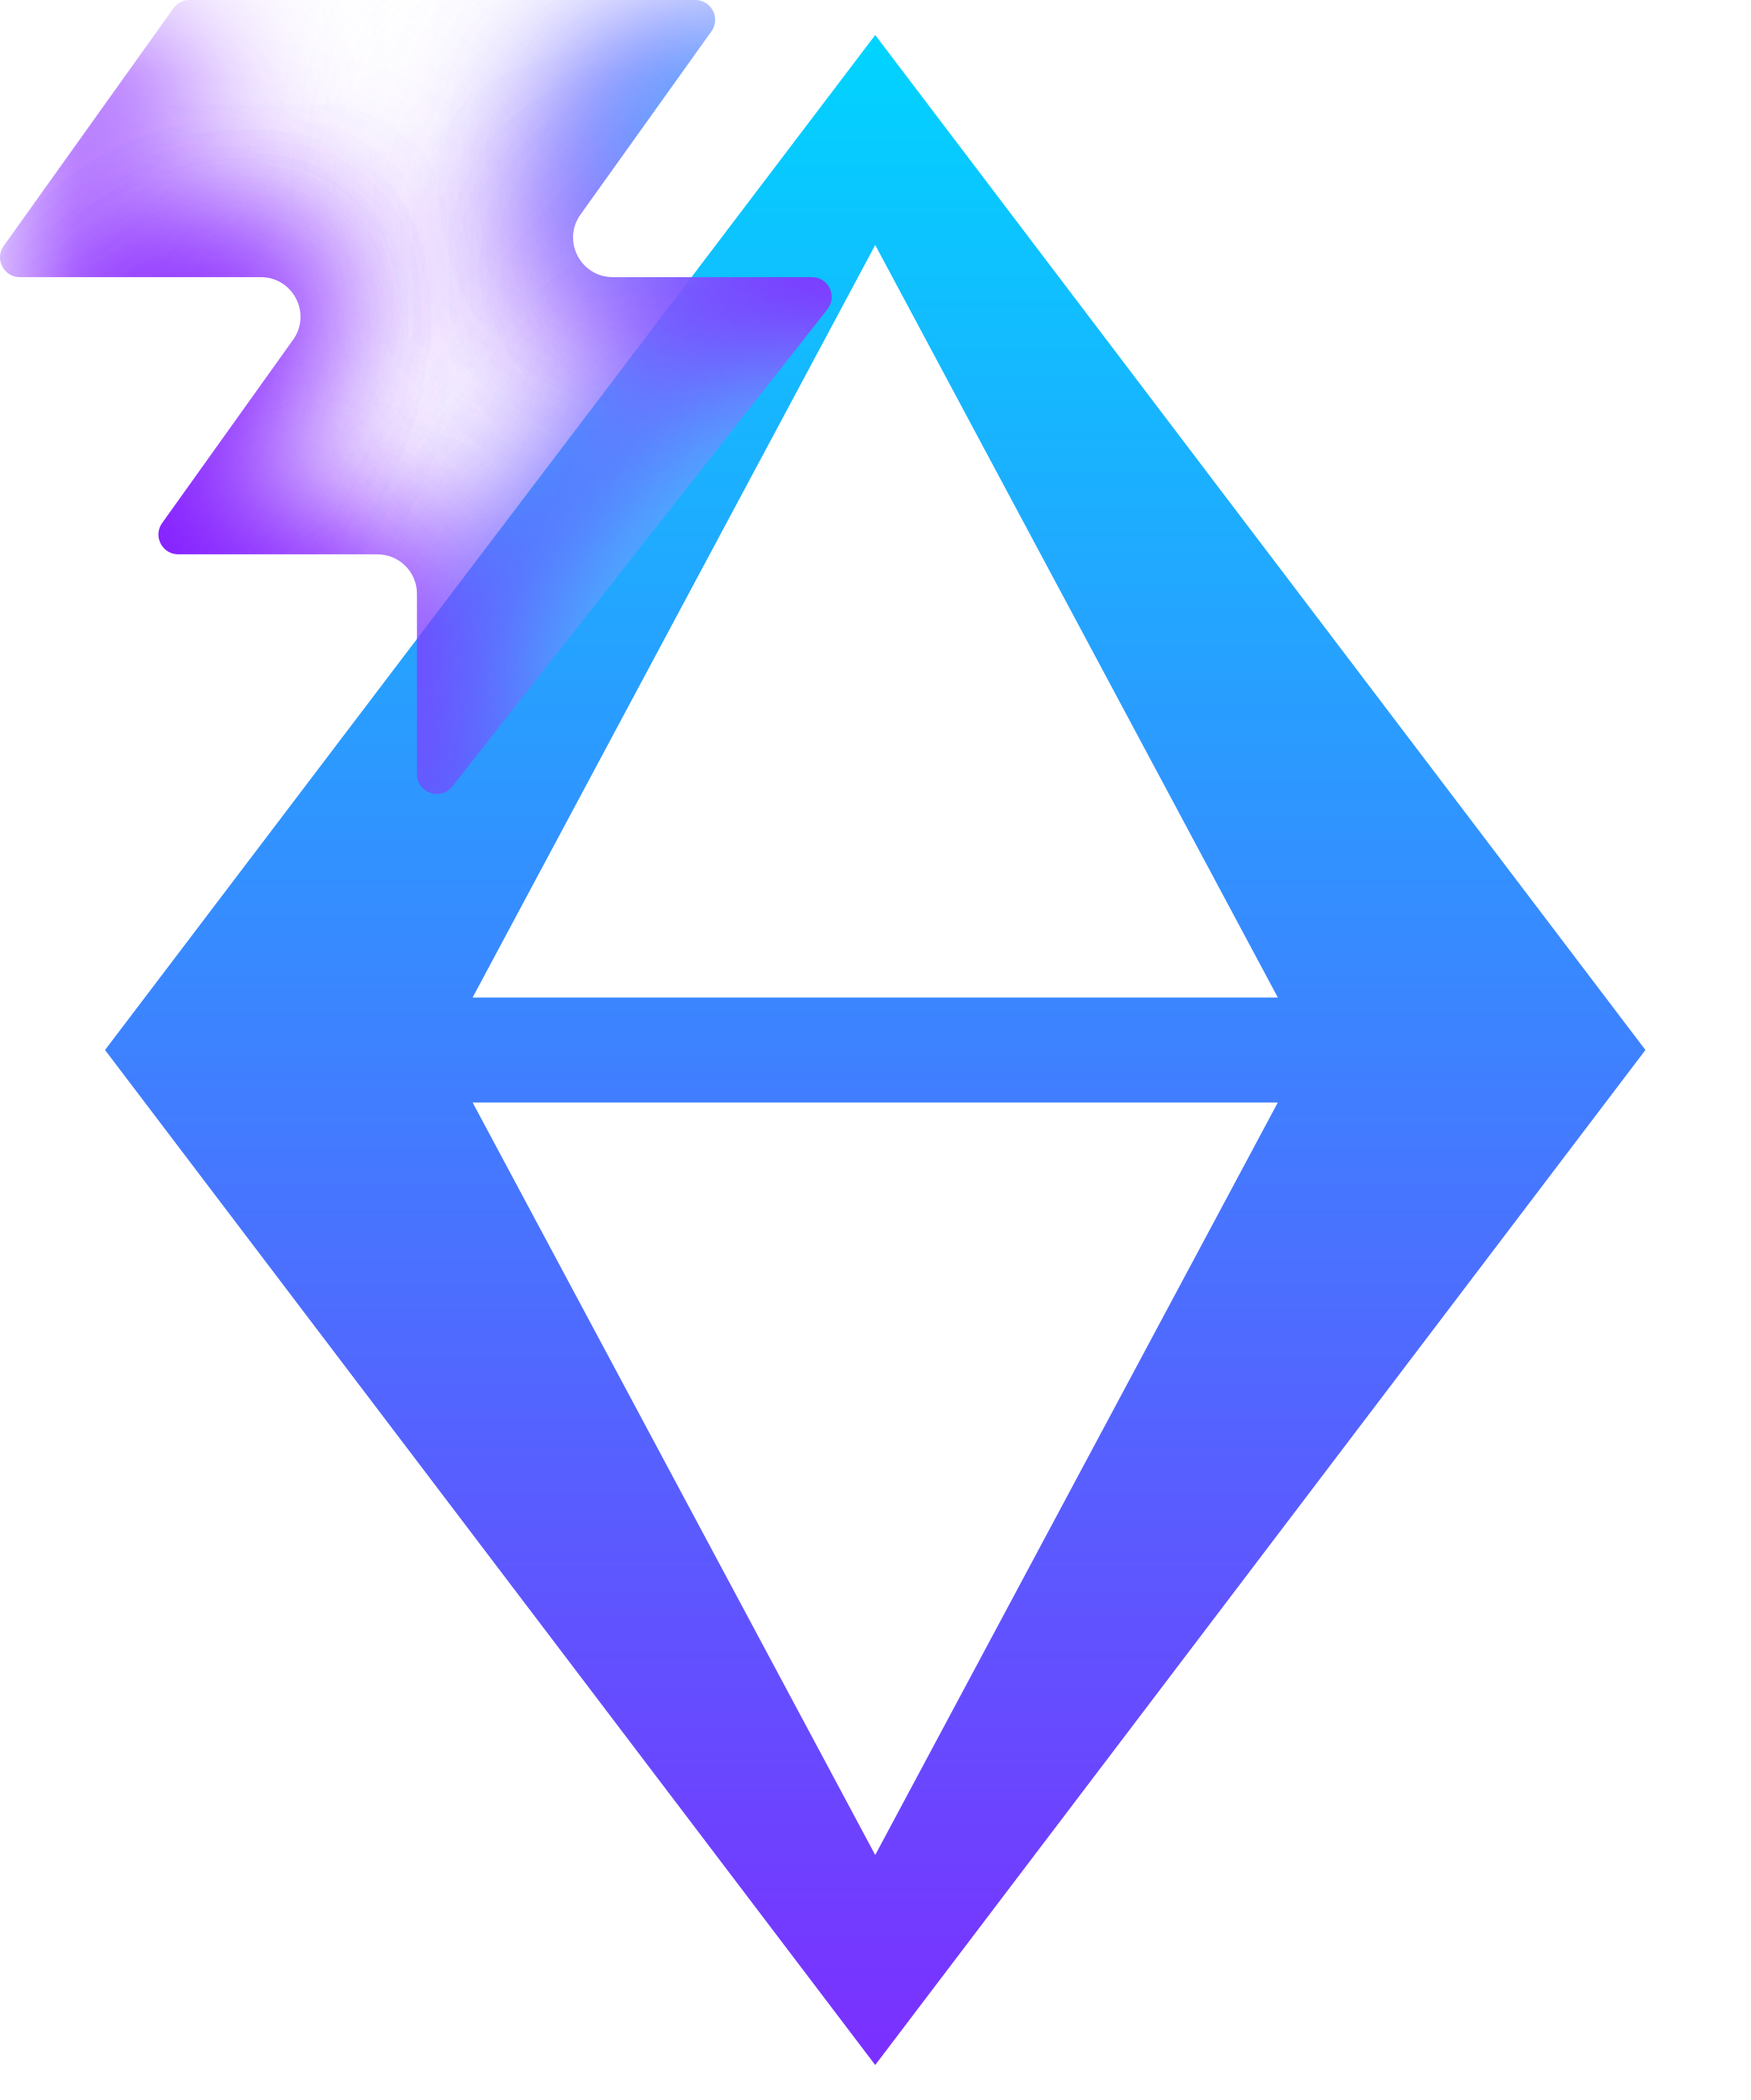
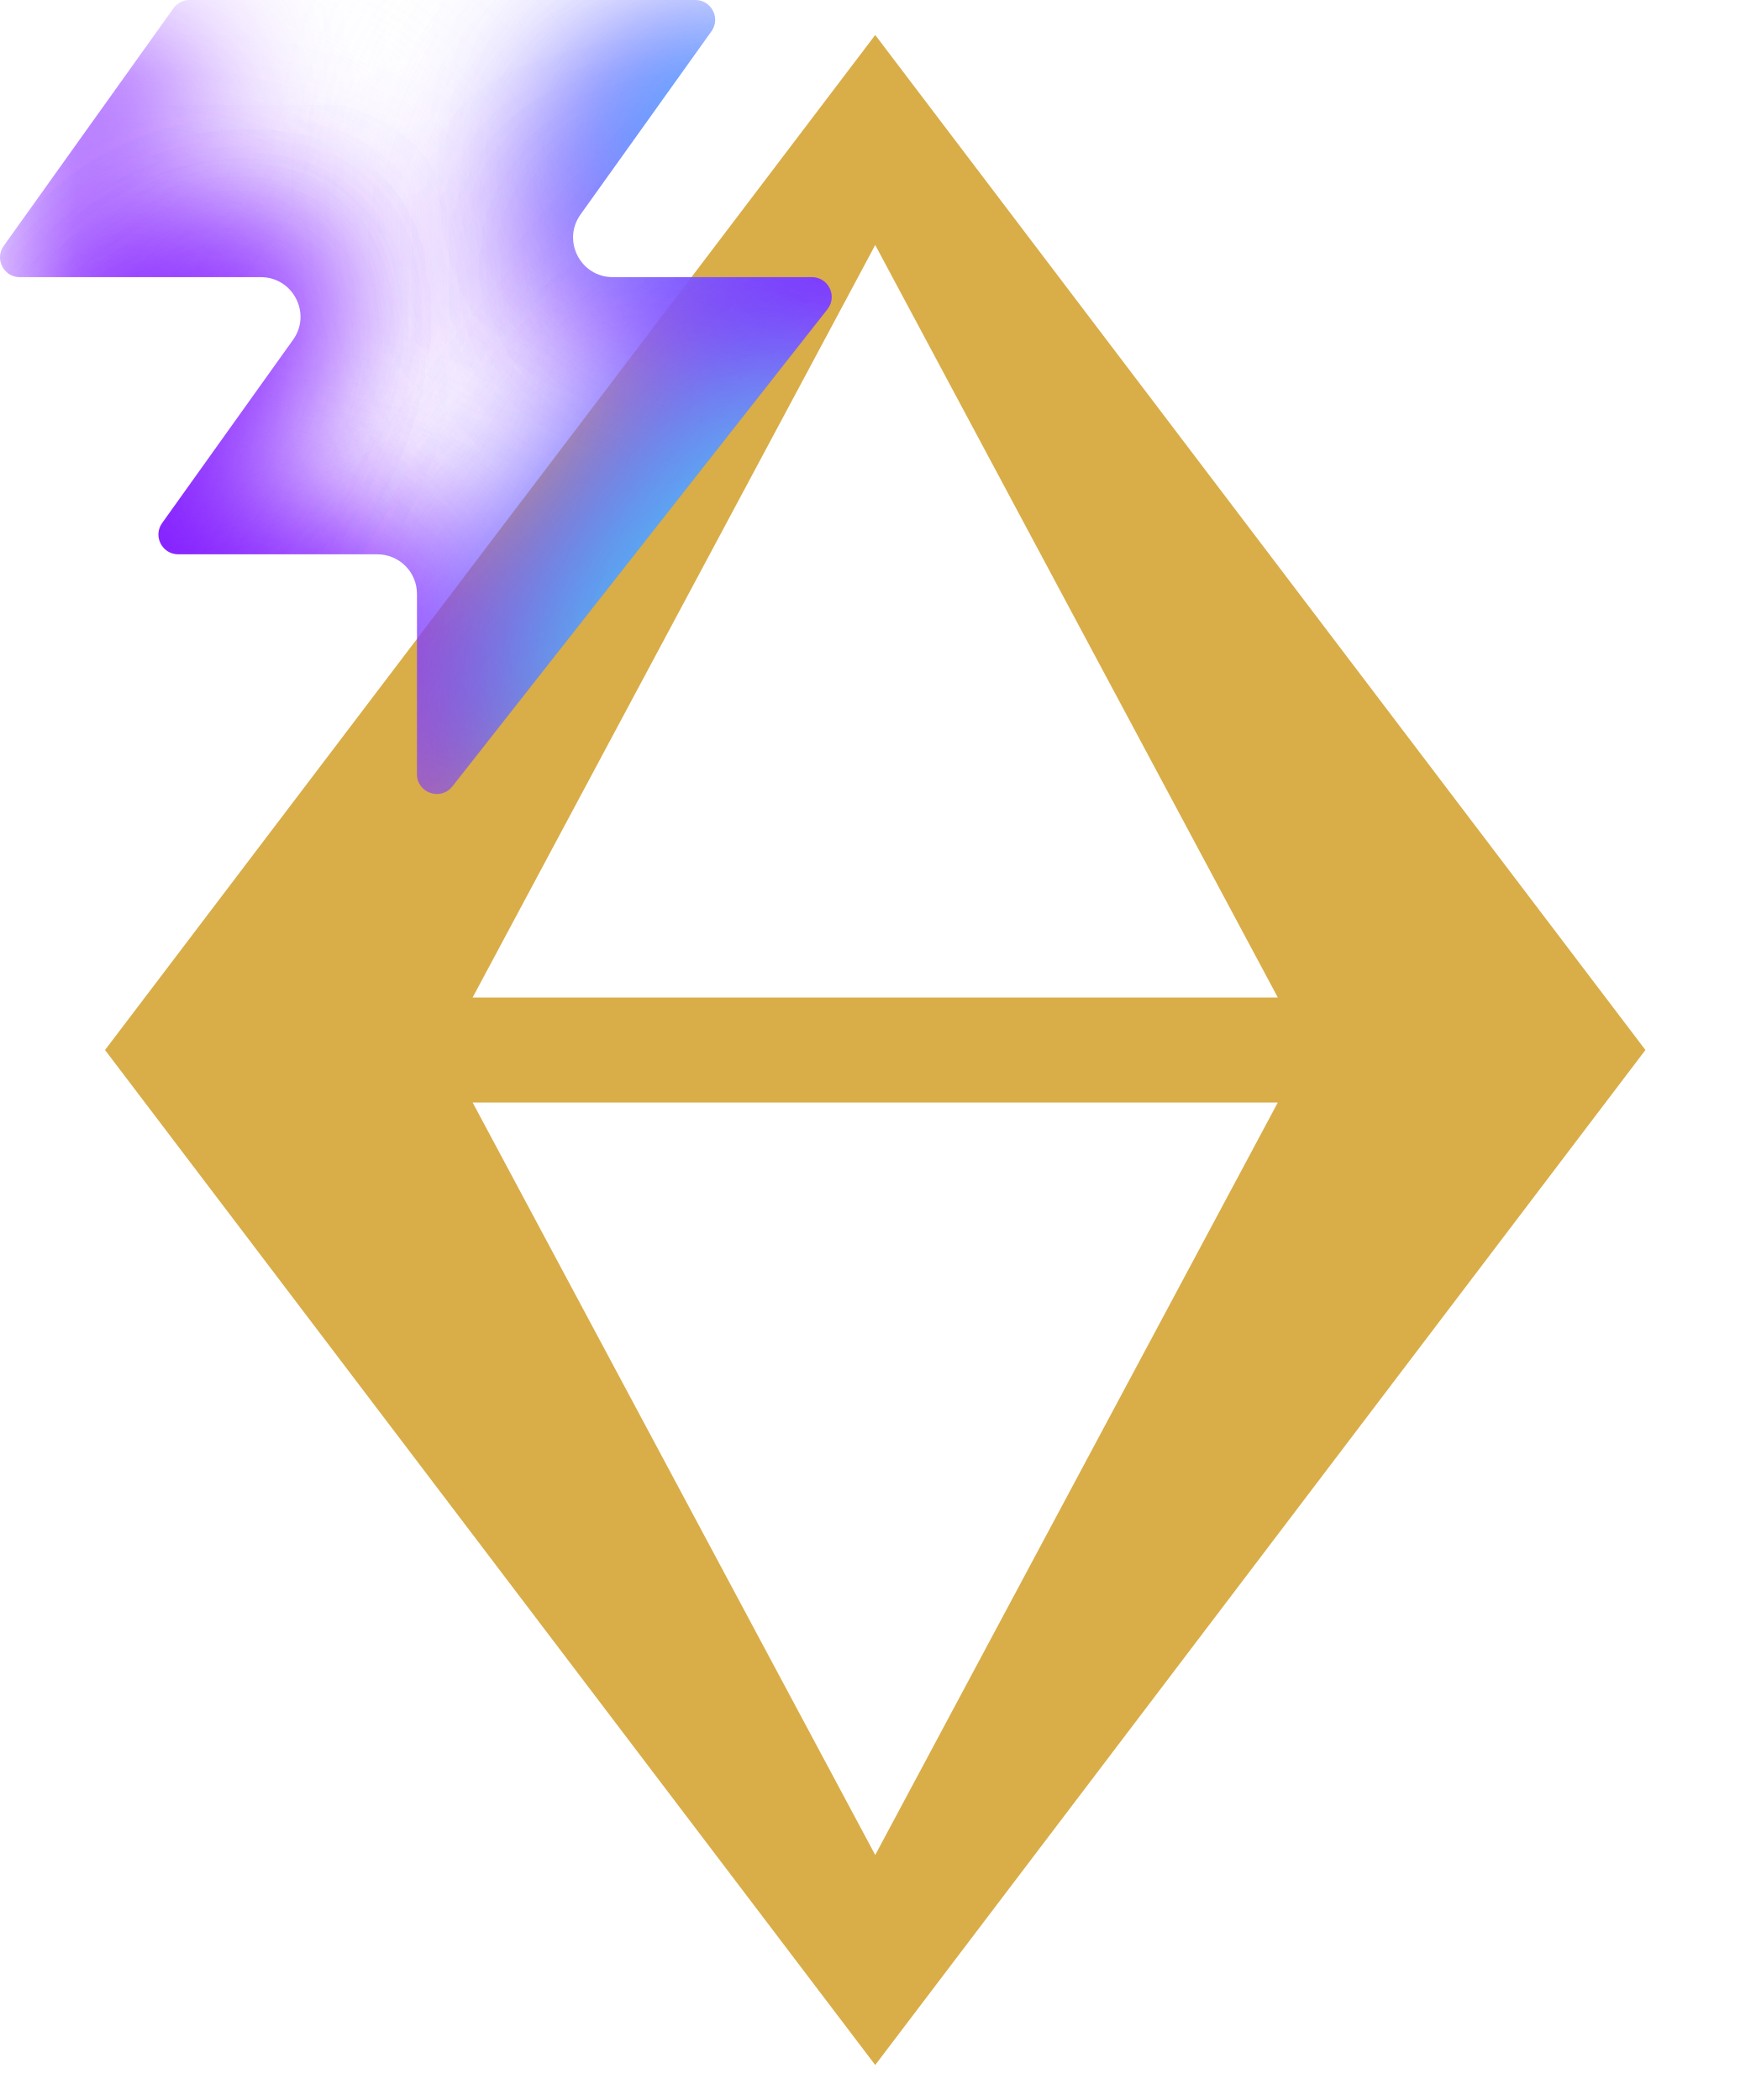
<svg xmlns="http://www.w3.org/2000/svg" viewBox="0 0 100 120" fill="none">
  <defs>
    <linearGradient id="fg" x1="50" y1="2" x2="50" y2="118" gradientUnits="userSpaceOnUse">
-       <stop offset="0%" stop-color="#00d4ff" />
-       <stop offset="100%" stop-color="#7b2fff" />
+       <stop offset="0%" stop-color="#d9ad48" />
+       <stop offset="100%" stop-color="#d9ad48" />
    </linearGradient>
  </defs>
  <path fill-rule="evenodd" fill="url(#fg)" d="M50,2 L94,60 L50,118 L6,60 Z M50,14 L27,57 L73,57 Z M50,106 L73,63 L27,63 Z" />
  <mask id="a" width="48" height="46" x="0" y="0" maskUnits="userSpaceOnUse" style="mask-type:alpha">
    <path fill="#000" d="M25.842 44.938c-.664.844-2.021.375-2.021-.698V33.937a2.26 2.26 0 0 0-2.262-2.262H10.183c-.92 0-1.456-1.04-.92-1.788l7.48-10.471c1.07-1.498 0-3.579-1.842-3.579H1.133c-.92 0-1.456-1.04-.92-1.787L9.91.473c.214-.297.556-.474.92-.474h28.894c.92 0 1.456 1.04.92 1.788l-7.48 10.471c-1.07 1.498 0 3.578 1.842 3.578h11.377c.943 0 1.473 1.088.89 1.832L25.843 44.94z" style="fill:#000;fill-opacity:1" />
  </mask>
  <g mask="url(#a)">
    <g filter="url(#b)">
      <ellipse cx="5.508" cy="14.704" fill="#ede6ff" rx="5.508" ry="14.704" style="fill:#ede6ff;fill:color(display-p3 .927 .903 1);fill-opacity:1" transform="matrix(.00324 1 1 -.00324 -4.47 31.516)" />
    </g>
    <g filter="url(#c)">
      <ellipse cx="10.399" cy="29.851" fill="#ede6ff" rx="10.399" ry="29.851" style="fill:#ede6ff;fill:color(display-p3 .927 .903 1);fill-opacity:1" transform="matrix(.00324 1 1 -.00324 -39.328 7.883)" />
    </g>
    <g filter="url(#d)">
      <ellipse cx="5.508" cy="30.487" fill="#7e14ff" rx="5.508" ry="30.487" style="fill:#7e14ff;fill:color(display-p3 .492 .077 1);fill-opacity:1" transform="rotate(89.814 -25.913 -14.639)scale(1 -1)" />
    </g>
    <g filter="url(#e)">
      <ellipse cx="5.508" cy="30.599" fill="#7e14ff" rx="5.508" ry="30.599" style="fill:#7e14ff;fill:color(display-p3 .492 .077 1);fill-opacity:1" transform="rotate(89.814 -32.644 -3.334)scale(1 -1)" />
    </g>
    <g filter="url(#f)">
      <ellipse cx="5.508" cy="30.599" fill="#7e14ff" rx="5.508" ry="30.599" style="fill:#7e14ff;fill:color(display-p3 .492 .077 1);fill-opacity:1" transform="matrix(.00324 1 1 -.00324 -34.34 30.47)" />
    </g>
    <g filter="url(#g)">
      <ellipse cx="14.072" cy="22.078" fill="#ede6ff" rx="14.072" ry="22.078" style="fill:#ede6ff;fill:color(display-p3 .927 .903 1);fill-opacity:1" transform="rotate(93.35 24.506 48.493)scale(-1 1)" />
    </g>
    <g filter="url(#h)">
      <ellipse cx="3.47" cy="21.501" fill="#7e14ff" rx="3.47" ry="21.501" style="fill:#7e14ff;fill:color(display-p3 .492 .077 1);fill-opacity:1" transform="rotate(89.009 28.708 47.59)scale(-1 1)" />
    </g>
    <g filter="url(#i)">
      <ellipse cx="3.47" cy="21.501" fill="#7e14ff" rx="3.47" ry="21.501" style="fill:#7e14ff;fill:color(display-p3 .492 .077 1);fill-opacity:1" transform="rotate(89.009 28.708 47.59)scale(-1 1)" />
    </g>
    <g filter="url(#j)">
      <ellipse cx=".387" cy="8.972" fill="#7e14ff" rx="4.407" ry="29.108" style="fill:#7e14ff;fill:color(display-p3 .492 .077 1);fill-opacity:1" transform="rotate(39.51 .387 8.972)" />
    </g>
    <g filter="url(#k)">
      <ellipse cx="47.523" cy="-6.092" fill="#7e14ff" rx="4.407" ry="29.108" style="fill:#7e14ff;fill:color(display-p3 .492 .077 1);fill-opacity:1" transform="rotate(37.892 47.523 -6.092)" />
    </g>
    <g filter="url(#l)">
      <ellipse cx="41.412" cy="6.333" fill="#47bfff" rx="5.971" ry="9.665" style="fill:#47bfff;fill:color(display-p3 .28 .748 1);fill-opacity:1" transform="rotate(37.892 41.412 6.333)" />
    </g>
    <g filter="url(#m)">
      <ellipse cx="-1.879" cy="38.332" fill="#7e14ff" rx="4.407" ry="29.108" style="fill:#7e14ff;fill:color(display-p3 .492 .077 1);fill-opacity:1" transform="rotate(37.892 -1.88 38.332)" />
    </g>
    <g filter="url(#n)">
      <ellipse cx="-1.879" cy="38.332" fill="#7e14ff" rx="4.407" ry="29.108" style="fill:#7e14ff;fill:color(display-p3 .492 .077 1);fill-opacity:1" transform="rotate(37.892 -1.88 38.332)" />
    </g>
    <g filter="url(#o)">
      <ellipse cx="35.651" cy="29.907" fill="#7e14ff" rx="4.407" ry="29.108" style="fill:#7e14ff;fill:color(display-p3 .492 .077 1);fill-opacity:1" transform="rotate(37.892 35.651 29.907)" />
    </g>
    <g filter="url(#p)">
      <ellipse cx="38.418" cy="32.4" fill="#47bfff" rx="5.971" ry="15.297" style="fill:#47bfff;fill:color(display-p3 .28 .748 1);fill-opacity:1" transform="rotate(37.892 38.418 32.4)" />
    </g>
  </g>
  <defs>
    <filter id="b" width="60.045" height="41.654" x="-19.77" y="16.149" color-interpolation-filters="sRGB" filterUnits="userSpaceOnUse">
      <feFlood flood-opacity="0" result="BackgroundImageFix" />
      <feBlend in="SourceGraphic" in2="BackgroundImageFix" result="shape" />
      <feGaussianBlur result="effect1_foregroundBlur_2002_17158" stdDeviation="7.659" />
    </filter>
    <filter id="c" width="90.34" height="51.437" x="-54.613" y="-7.533" color-interpolation-filters="sRGB" filterUnits="userSpaceOnUse">
      <feFlood flood-opacity="0" result="BackgroundImageFix" />
      <feBlend in="SourceGraphic" in2="BackgroundImageFix" result="shape" />
      <feGaussianBlur result="effect1_foregroundBlur_2002_17158" stdDeviation="7.659" />
    </filter>
    <filter id="d" width="79.355" height="29.4" x="-49.64" y="2.03" color-interpolation-filters="sRGB" filterUnits="userSpaceOnUse">
      <feFlood flood-opacity="0" result="BackgroundImageFix" />
      <feBlend in="SourceGraphic" in2="BackgroundImageFix" result="shape" />
      <feGaussianBlur result="effect1_foregroundBlur_2002_17158" stdDeviation="4.596" />
    </filter>
    <filter id="e" width="79.579" height="29.4" x="-45.045" y="20.029" color-interpolation-filters="sRGB" filterUnits="userSpaceOnUse">
      <feFlood flood-opacity="0" result="BackgroundImageFix" />
      <feBlend in="SourceGraphic" in2="BackgroundImageFix" result="shape" />
      <feGaussianBlur result="effect1_foregroundBlur_2002_17158" stdDeviation="4.596" />
    </filter>
    <filter id="f" width="79.579" height="29.4" x="-43.513" y="21.178" color-interpolation-filters="sRGB" filterUnits="userSpaceOnUse">
      <feFlood flood-opacity="0" result="BackgroundImageFix" />
      <feBlend in="SourceGraphic" in2="BackgroundImageFix" result="shape" />
      <feGaussianBlur result="effect1_foregroundBlur_2002_17158" stdDeviation="4.596" />
    </filter>
    <filter id="g" width="74.749" height="58.852" x="15.756" y="-17.901" color-interpolation-filters="sRGB" filterUnits="userSpaceOnUse">
      <feFlood flood-opacity="0" result="BackgroundImageFix" />
      <feBlend in="SourceGraphic" in2="BackgroundImageFix" result="shape" />
      <feGaussianBlur result="effect1_foregroundBlur_2002_17158" stdDeviation="7.659" />
    </filter>
    <filter id="h" width="61.377" height="25.362" x="23.548" y="2.284" color-interpolation-filters="sRGB" filterUnits="userSpaceOnUse">
      <feFlood flood-opacity="0" result="BackgroundImageFix" />
      <feBlend in="SourceGraphic" in2="BackgroundImageFix" result="shape" />
      <feGaussianBlur result="effect1_foregroundBlur_2002_17158" stdDeviation="4.596" />
    </filter>
    <filter id="i" width="61.377" height="25.362" x="23.548" y="2.284" color-interpolation-filters="sRGB" filterUnits="userSpaceOnUse">
      <feFlood flood-opacity="0" result="BackgroundImageFix" />
      <feBlend in="SourceGraphic" in2="BackgroundImageFix" result="shape" />
      <feGaussianBlur result="effect1_foregroundBlur_2002_17158" stdDeviation="4.596" />
    </filter>
    <filter id="j" width="56.045" height="63.649" x="-27.636" y="-22.853" color-interpolation-filters="sRGB" filterUnits="userSpaceOnUse">
      <feFlood flood-opacity="0" result="BackgroundImageFix" />
      <feBlend in="SourceGraphic" in2="BackgroundImageFix" result="shape" />
      <feGaussianBlur result="effect1_foregroundBlur_2002_17158" stdDeviation="4.596" />
    </filter>
    <filter id="k" width="54.814" height="64.646" x="20.116" y="-38.415" color-interpolation-filters="sRGB" filterUnits="userSpaceOnUse">
      <feFlood flood-opacity="0" result="BackgroundImageFix" />
      <feBlend in="SourceGraphic" in2="BackgroundImageFix" result="shape" />
      <feGaussianBlur result="effect1_foregroundBlur_2002_17158" stdDeviation="4.596" />
    </filter>
    <filter id="l" width="33.541" height="35.313" x="24.641" y="-11.323" color-interpolation-filters="sRGB" filterUnits="userSpaceOnUse">
      <feFlood flood-opacity="0" result="BackgroundImageFix" />
      <feBlend in="SourceGraphic" in2="BackgroundImageFix" result="shape" />
      <feGaussianBlur result="effect1_foregroundBlur_2002_17158" stdDeviation="4.596" />
    </filter>
    <filter id="m" width="54.814" height="64.646" x="-29.286" y="6.009" color-interpolation-filters="sRGB" filterUnits="userSpaceOnUse">
      <feFlood flood-opacity="0" result="BackgroundImageFix" />
      <feBlend in="SourceGraphic" in2="BackgroundImageFix" result="shape" />
      <feGaussianBlur result="effect1_foregroundBlur_2002_17158" stdDeviation="4.596" />
    </filter>
    <filter id="n" width="54.814" height="64.646" x="-29.286" y="6.009" color-interpolation-filters="sRGB" filterUnits="userSpaceOnUse">
      <feFlood flood-opacity="0" result="BackgroundImageFix" />
      <feBlend in="SourceGraphic" in2="BackgroundImageFix" result="shape" />
      <feGaussianBlur result="effect1_foregroundBlur_2002_17158" stdDeviation="4.596" />
    </filter>
    <filter id="o" width="54.814" height="64.646" x="8.244" y="-2.416" color-interpolation-filters="sRGB" filterUnits="userSpaceOnUse">
      <feFlood flood-opacity="0" result="BackgroundImageFix" />
      <feBlend in="SourceGraphic" in2="BackgroundImageFix" result="shape" />
      <feGaussianBlur result="effect1_foregroundBlur_2002_17158" stdDeviation="4.596" />
    </filter>
    <filter id="p" width="39.409" height="43.623" x="18.713" y="10.588" color-interpolation-filters="sRGB" filterUnits="userSpaceOnUse">
      <feFlood flood-opacity="0" result="BackgroundImageFix" />
      <feBlend in="SourceGraphic" in2="BackgroundImageFix" result="shape" />
      <feGaussianBlur result="effect1_foregroundBlur_2002_17158" stdDeviation="4.596" />
    </filter>
  </defs>
</svg>
